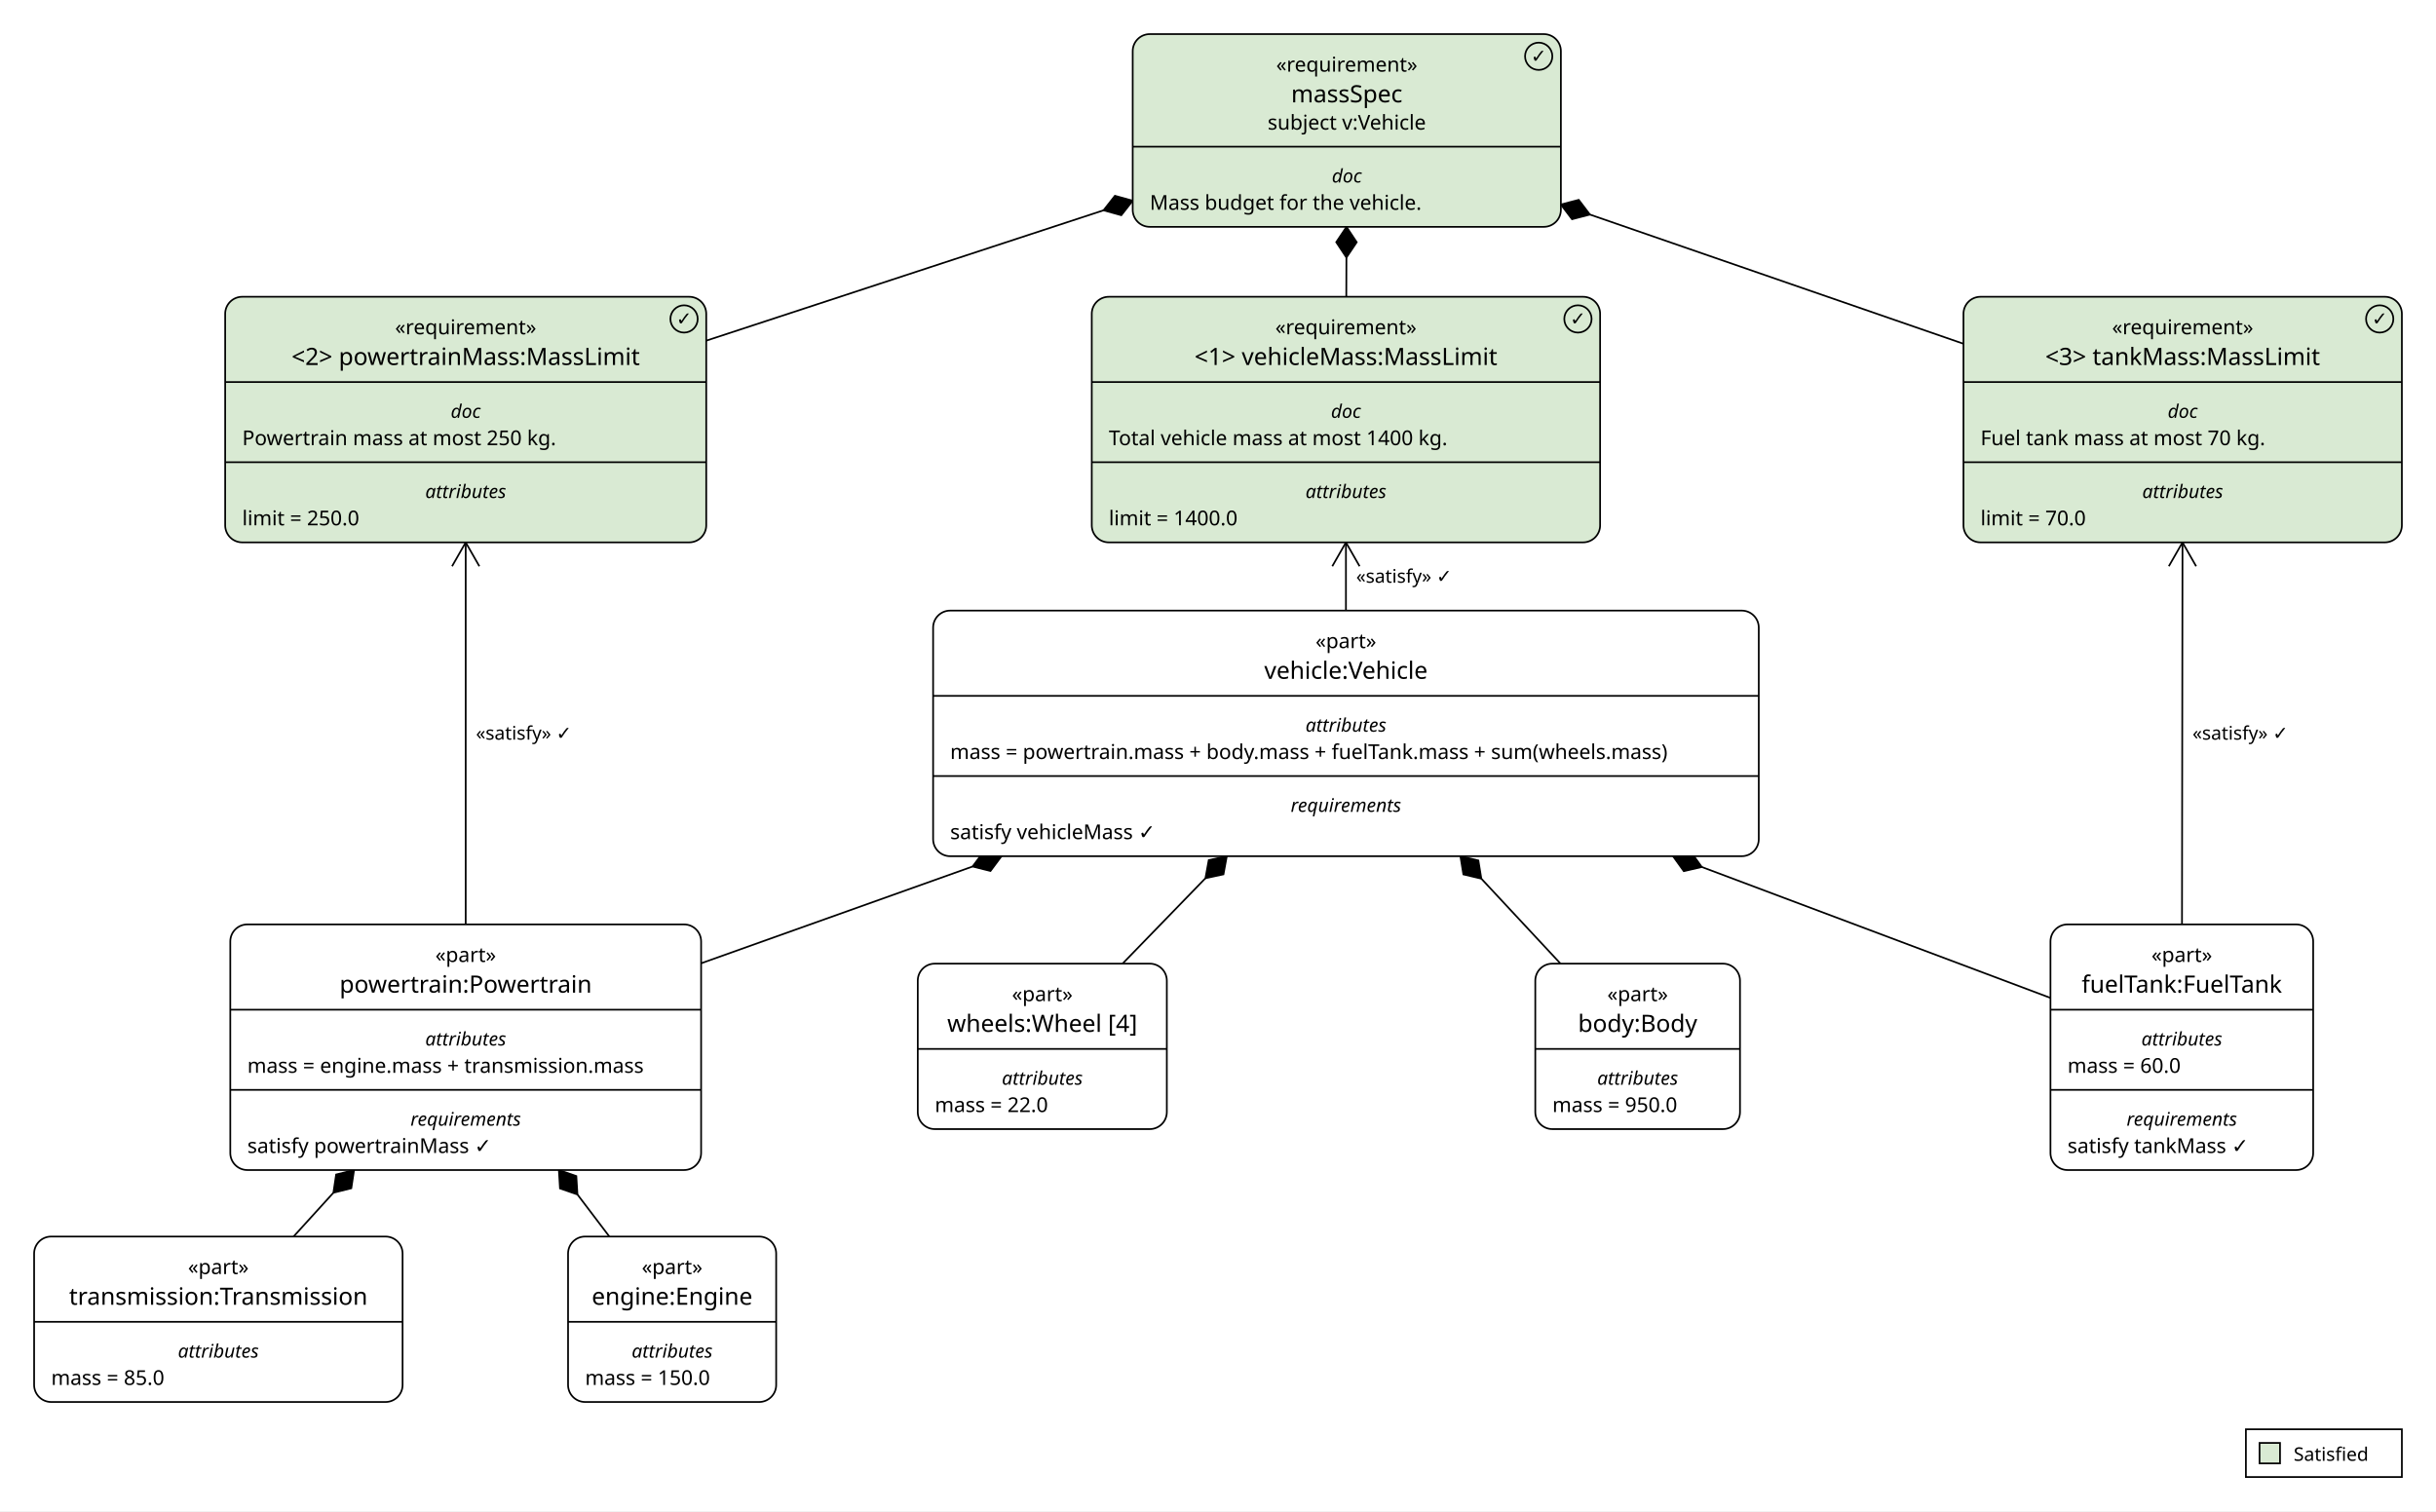
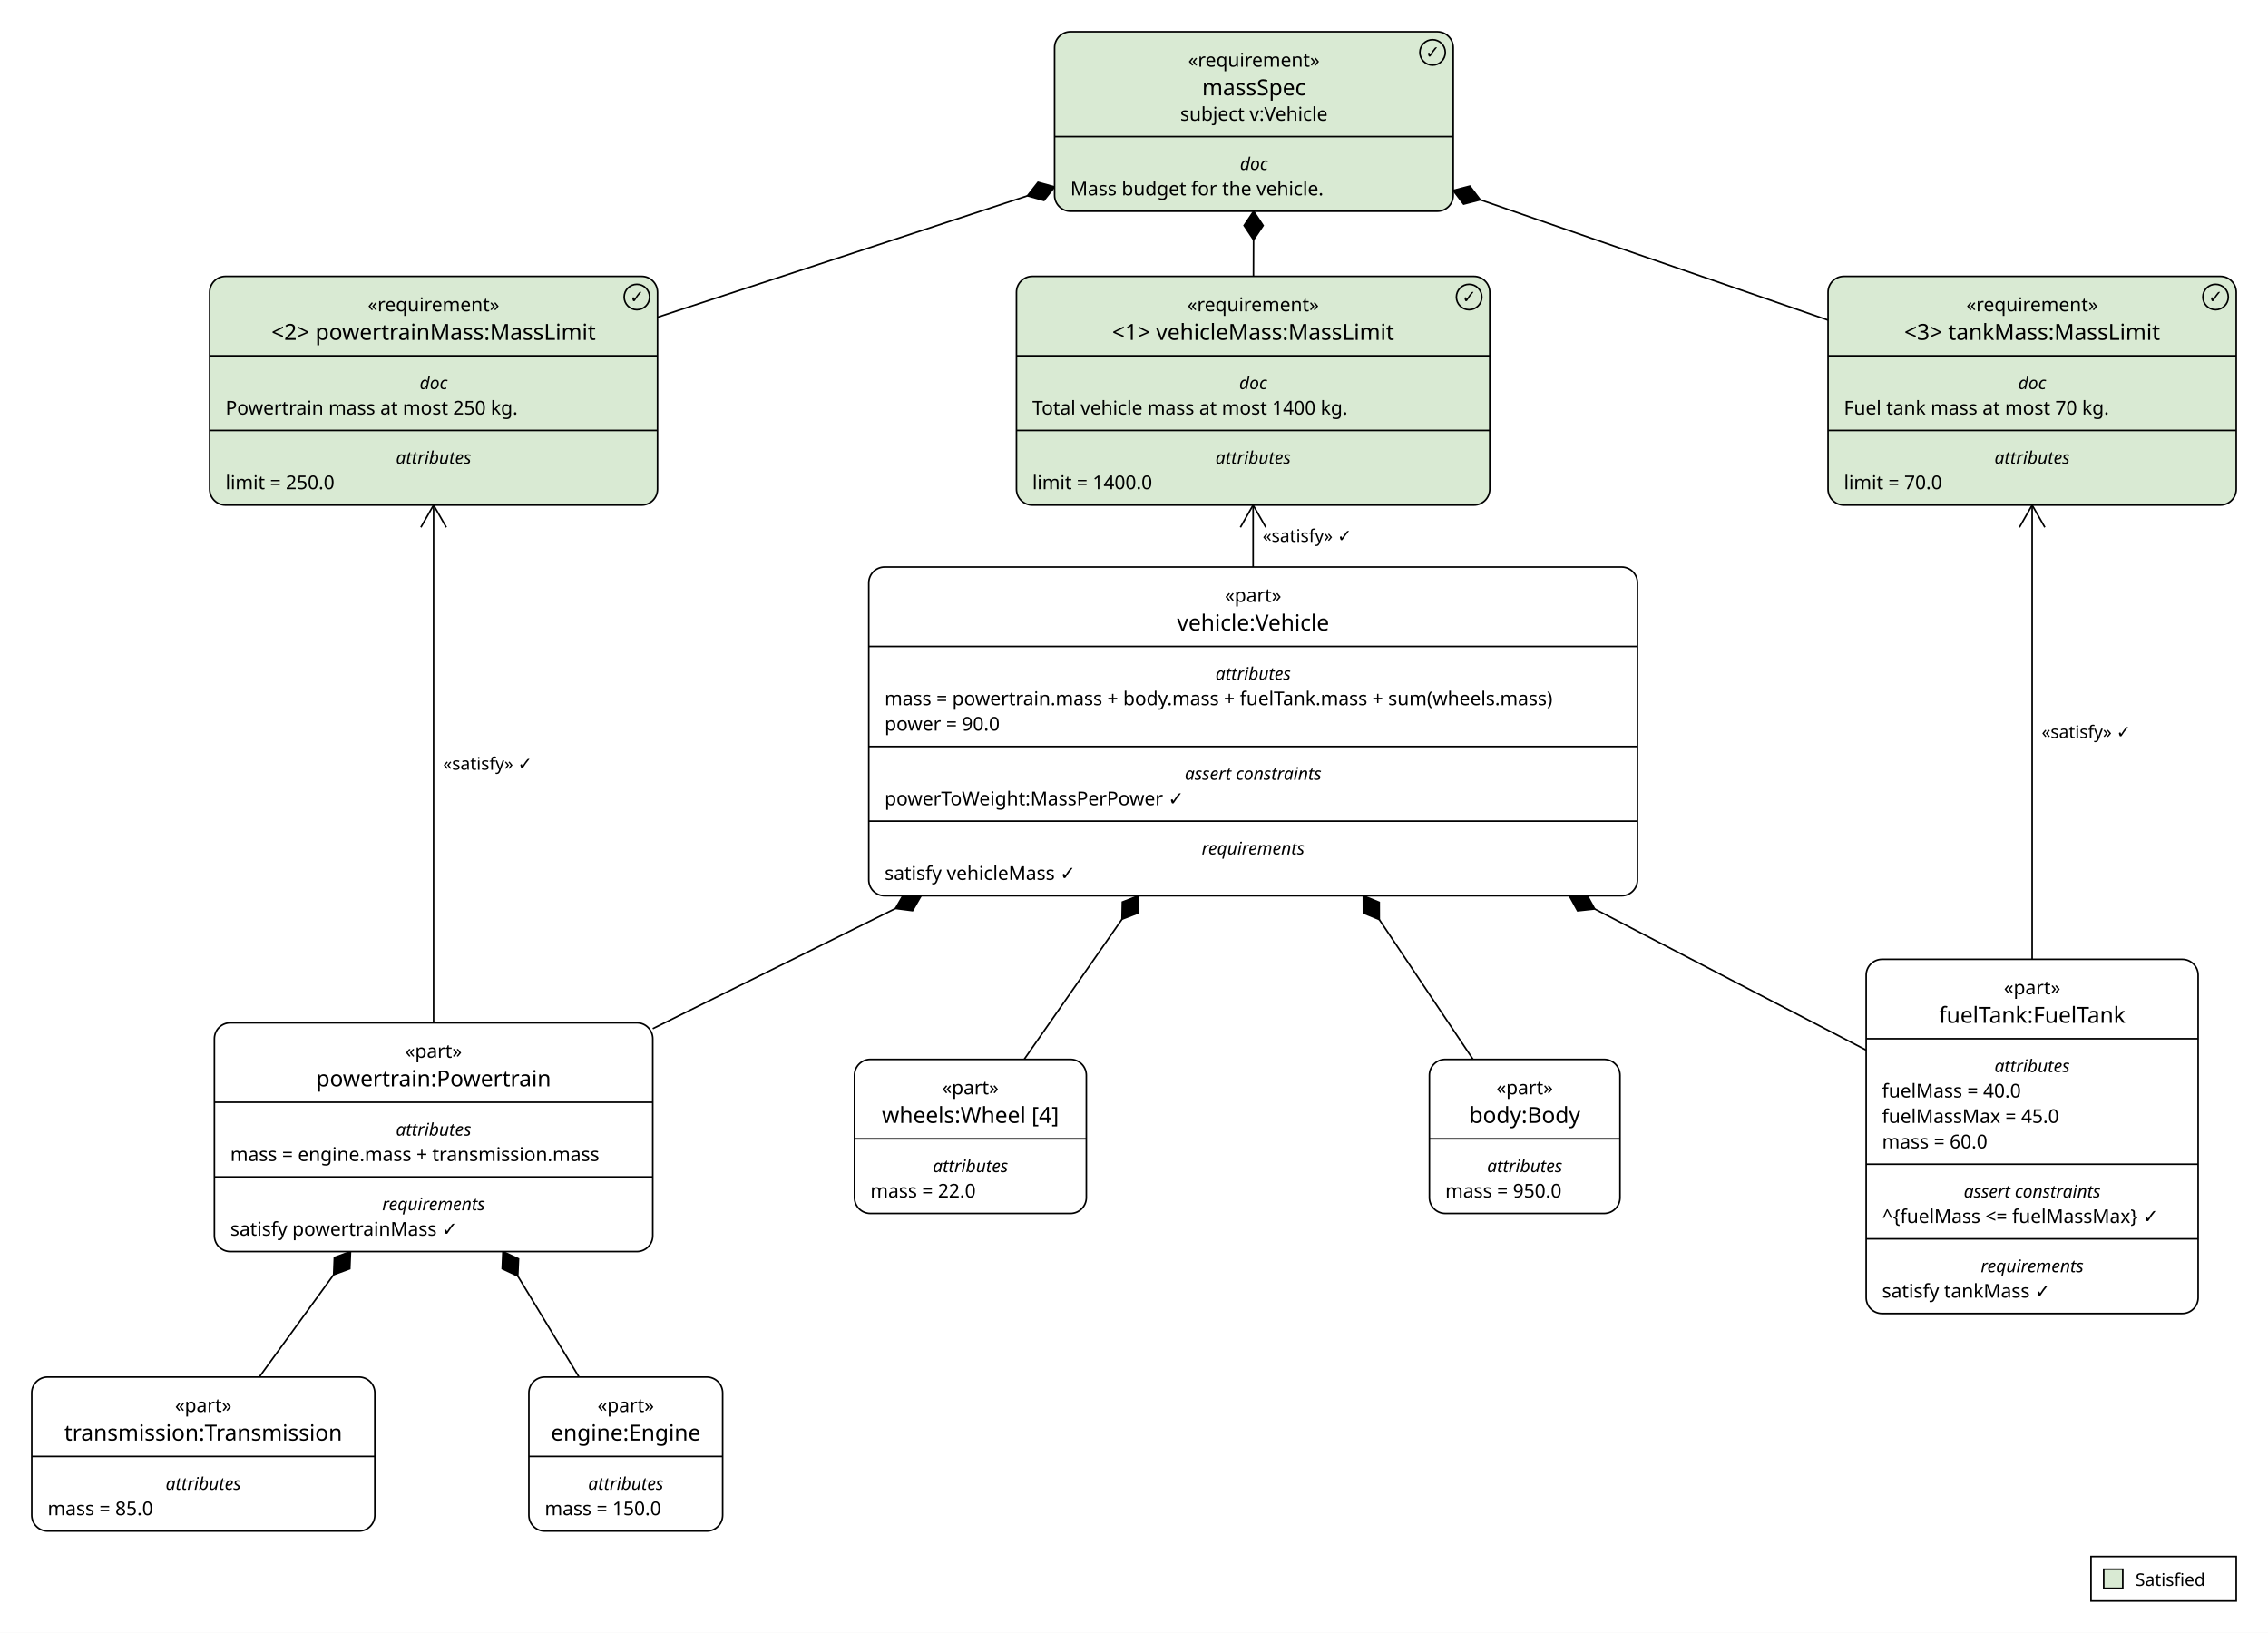
- <svg xmlns="http://www.w3.org/2000/svg" width="1428" height="886" viewBox="0 0 1428 886" font-family="sans-serif">
-   <rect x="0" y="0" width="1428" height="886" fill="#ffffff" />
+ <svg xmlns="http://www.w3.org/2000/svg" width="1428" height="1028" viewBox="0 0 1428 1028" font-family="sans-serif">
+   <rect x="0" y="0" width="1428" height="1028" fill="#ffffff" />
  <polyline points="646.9,123.3 414,199.73" fill="none" stroke="#000000" />
  <polygon points="664,117.69 653.58,114.79 646.9,123.3 657.32,126.19" fill="#000000" stroke="#000000" />
  <polyline points="932.01,125.8 1151,201.55" fill="none" stroke="#000000" />
  <polygon points="915,119.91 921.54,128.53 932.01,125.8 925.47,117.18" fill="#000000" stroke="#000000" />
  <polyline points="789.28,151 789.21,174" fill="none" stroke="#000000" />
  <polygon points="789.33,133 783.31,141.98 789.28,151 795.31,142.02" fill="#000000" stroke="#000000" />
-   <polyline points="868.37,515.17 914.8,565" fill="none" stroke="#000000" />
-   <polygon points="856.1,502 857.84,512.67 868.37,515.17 866.62,504.49" fill="#000000" stroke="#000000" />
-   <polyline points="997.59,508.33 1202,585.09" fill="none" stroke="#000000" />
-   <polygon points="980.74,502 987.06,510.78 997.59,508.33 991.27,499.55" fill="#000000" stroke="#000000" />
-   <polyline points="570.13,508.05 411,564.79" fill="none" stroke="#000000" />
-   <polygon points="587.09,502 576.59,499.37 570.13,508.05 580.63,510.67" fill="#000000" stroke="#000000" />
-   <polyline points="338.5,700.34 357.21,725" fill="none" stroke="#000000" />
-   <polygon points="327.62,686 328.28,696.8 338.5,700.34 337.84,689.54" fill="#000000" stroke="#000000" />
-   <polyline points="195.44,699.32 172.09,725" fill="none" stroke="#000000" />
-   <polygon points="207.55,686 197.05,688.62 195.44,699.32 205.93,696.7" fill="#000000" stroke="#000000" />
-   <polyline points="706.63,514.92 658.05,565" fill="none" stroke="#000000" />
-   <polygon points="719.16,502 708.58,504.28 706.63,514.92 717.2,512.64" fill="#000000" stroke="#000000" />
-   <polyline points="789,358 789,318" fill="none" stroke="#000000" />
+   <polyline points="868.43,578.95 927.48,667" fill="none" stroke="#000000" />
+   <polygon points="858.41,564 858.44,574.82 868.43,578.95 868.4,568.13" fill="#000000" stroke="#000000" />
+   <polyline points="1004.06,572.3 1175,661.17" fill="none" stroke="#000000" />
+   <polygon points="988.09,564 993.3,573.47 1004.06,572.3 998.84,562.83" fill="#000000" stroke="#000000" />
+   <polyline points="563.84,571.99 411,647.67" fill="none" stroke="#000000" />
+   <polygon points="579.97,564 569.25,562.62 563.84,571.99 574.57,573.37" fill="#000000" stroke="#000000" />
+   <polyline points="326,803.39 364.58,867" fill="none" stroke="#000000" />
+   <polygon points="316.67,788 316.21,798.81 326,803.39 326.47,792.58" fill="#000000" stroke="#000000" />
+   <polyline points="210.09,802.56 163.25,867" fill="none" stroke="#000000" />
+   <polygon points="220.67,788 210.52,791.75 210.09,802.56 220.23,798.81" fill="#000000" stroke="#000000" />
+   <polyline points="706.45,578.76 644.85,667" fill="none" stroke="#000000" />
+   <polygon points="716.75,564 706.68,567.95 706.45,578.76 716.52,574.81" fill="#000000" stroke="#000000" />
+   <polyline points="789,357 789,318" fill="none" stroke="#000000" />
  <polyline points="797,332 789,318 781,332" fill="none" stroke="#000000" />
-   <text x="795" y="341.67" text-anchor="start" font-size="11">«satisfy» ✓</text>
-   <polyline points="273,542 273,318" fill="none" stroke="#000000" />
+   <text x="795" y="341.17" text-anchor="start" font-size="11">«satisfy» ✓</text>
+   <polyline points="273,644 273,318" fill="none" stroke="#000000" />
  <polyline points="281,332 273,318 265,332" fill="none" stroke="#000000" />
-   <text x="279" y="433.67" text-anchor="start" font-size="11">«satisfy» ✓</text>
-   <polyline points="1279.1,542 1279.4,318" fill="none" stroke="#000000" />
-   <polyline points="1287.38,332.01 1279.4,318 1271.38,331.99" fill="none" stroke="#000000" />
-   <text x="1285.25" y="433.67" text-anchor="start" font-size="11">«satisfy» ✓</text>
+   <text x="279" y="484.67" text-anchor="start" font-size="11">«satisfy» ✓</text>
+   <polyline points="1279.5,604 1279.5,318" fill="none" stroke="#000000" />
+   <polyline points="1287.5,332 1279.5,318 1271.5,332" fill="none" stroke="#000000" />
+   <text x="1285.5" y="464.67" text-anchor="start" font-size="11">«satisfy» ✓</text>
  <rect x="664" y="20" width="251" height="113" rx="10" fill="#d9ead3" stroke="#000000" />
  <text x="789.5" y="42" text-anchor="middle" font-size="12">«requirement»</text>
  <text x="789.5" y="60" text-anchor="middle" font-size="14">massSpec</text>
  <text x="789.5" y="76" text-anchor="middle" font-size="12">subject v:Vehicle</text>
  <rect x="894" y="25" width="16" height="16" rx="8" fill="none" stroke="#000000" />
  <text x="902" y="36.67" text-anchor="middle" font-size="11">✓</text>
  <polyline points="664,86 915,86" fill="none" stroke="#000000" />
  <text x="789.5" y="107" text-anchor="middle" font-size="11" font-style="italic">doc</text>
  <text x="674" y="123" text-anchor="start" font-size="12">Mass budget for the vehicle.</text>
  <rect x="132" y="174" width="282" height="144" rx="10" fill="#d9ead3" stroke="#000000" />
  <text x="273" y="196" text-anchor="middle" font-size="12">«requirement»</text>
  <text x="273" y="214" text-anchor="middle" font-size="14">&lt;2&gt; powertrainMass:MassLimit</text>
  <rect x="393" y="179" width="16" height="16" rx="8" fill="none" stroke="#000000" />
  <text x="401" y="190.67" text-anchor="middle" font-size="11">✓</text>
  <polyline points="132,224 414,224" fill="none" stroke="#000000" />
  <text x="273" y="245" text-anchor="middle" font-size="11" font-style="italic">doc</text>
  <text x="142" y="261" text-anchor="start" font-size="12">Powertrain mass at most 250 kg.</text>
  <polyline points="132,271 414,271" fill="none" stroke="#000000" />
  <text x="273" y="292" text-anchor="middle" font-size="11" font-style="italic">attributes</text>
  <text x="142" y="308" text-anchor="start" font-size="12">limit = 250.0</text>
  <rect x="1151" y="174" width="257" height="144" rx="10" fill="#d9ead3" stroke="#000000" />
  <text x="1279.5" y="196" text-anchor="middle" font-size="12">«requirement»</text>
  <text x="1279.5" y="214" text-anchor="middle" font-size="14">&lt;3&gt; tankMass:MassLimit</text>
  <rect x="1387" y="179" width="16" height="16" rx="8" fill="none" stroke="#000000" />
  <text x="1395" y="190.67" text-anchor="middle" font-size="11">✓</text>
  <polyline points="1151,224 1408,224" fill="none" stroke="#000000" />
  <text x="1279.5" y="245" text-anchor="middle" font-size="11" font-style="italic">doc</text>
  <text x="1161" y="261" text-anchor="start" font-size="12">Fuel tank mass at most 70 kg.</text>
  <polyline points="1151,271 1408,271" fill="none" stroke="#000000" />
  <text x="1279.5" y="292" text-anchor="middle" font-size="11" font-style="italic">attributes</text>
  <text x="1161" y="308" text-anchor="start" font-size="12">limit = 70.0</text>
  <rect x="640" y="174" width="298" height="144" rx="10" fill="#d9ead3" stroke="#000000" />
  <text x="789" y="196" text-anchor="middle" font-size="12">«requirement»</text>
  <text x="789" y="214" text-anchor="middle" font-size="14">&lt;1&gt; vehicleMass:MassLimit</text>
  <rect x="917" y="179" width="16" height="16" rx="8" fill="none" stroke="#000000" />
  <text x="925" y="190.67" text-anchor="middle" font-size="11">✓</text>
  <polyline points="640,224 938,224" fill="none" stroke="#000000" />
  <text x="789" y="245" text-anchor="middle" font-size="11" font-style="italic">doc</text>
  <text x="650" y="261" text-anchor="start" font-size="12">Total vehicle mass at most 1400 kg.</text>
  <polyline points="640,271 938,271" fill="none" stroke="#000000" />
  <text x="789" y="292" text-anchor="middle" font-size="11" font-style="italic">attributes</text>
  <text x="650" y="308" text-anchor="start" font-size="12">limit = 1400.0</text>
-   <rect x="547" y="358" width="484" height="144" rx="10" fill="#ffffff" stroke="#000000" />
-   <text x="789" y="380" text-anchor="middle" font-size="12">«part»</text>
-   <text x="789" y="398" text-anchor="middle" font-size="14">vehicle:Vehicle</text>
-   <polyline points="547,408 1031,408" fill="none" stroke="#000000" />
-   <text x="789" y="429" text-anchor="middle" font-size="11" font-style="italic">attributes</text>
-   <text x="557" y="445" text-anchor="start" font-size="12">mass = powertrain.mass + body.mass + fuelTank.mass + sum(wheels.mass)</text>
-   <polyline points="547,455 1031,455" fill="none" stroke="#000000" />
-   <text x="789" y="476" text-anchor="middle" font-size="11" font-style="italic">requirements</text>
-   <text x="557" y="492" text-anchor="start" font-size="12">satisfy vehicleMass ✓</text>
-   <rect x="900" y="565" width="120" height="97" rx="10" fill="#ffffff" stroke="#000000" />
-   <text x="960" y="587" text-anchor="middle" font-size="12">«part»</text>
-   <text x="960" y="605" text-anchor="middle" font-size="14">body:Body</text>
-   <polyline points="900,615 1020,615" fill="none" stroke="#000000" />
-   <text x="960" y="636" text-anchor="middle" font-size="11" font-style="italic">attributes</text>
-   <text x="910" y="652" text-anchor="start" font-size="12">mass = 950.0</text>
-   <rect x="1202" y="542" width="154" height="144" rx="10" fill="#ffffff" stroke="#000000" />
-   <text x="1279" y="564" text-anchor="middle" font-size="12">«part»</text>
-   <text x="1279" y="582" text-anchor="middle" font-size="14">fuelTank:FuelTank</text>
-   <polyline points="1202,592 1356,592" fill="none" stroke="#000000" />
-   <text x="1279" y="613" text-anchor="middle" font-size="11" font-style="italic">attributes</text>
-   <text x="1212" y="629" text-anchor="start" font-size="12">mass = 60.0</text>
-   <polyline points="1202,639 1356,639" fill="none" stroke="#000000" />
-   <text x="1279" y="660" text-anchor="middle" font-size="11" font-style="italic">requirements</text>
-   <text x="1212" y="676" text-anchor="start" font-size="12">satisfy tankMass ✓</text>
-   <rect x="135" y="542" width="276" height="144" rx="10" fill="#ffffff" stroke="#000000" />
-   <text x="273" y="564" text-anchor="middle" font-size="12">«part»</text>
-   <text x="273" y="582" text-anchor="middle" font-size="14">powertrain:Powertrain</text>
-   <polyline points="135,592 411,592" fill="none" stroke="#000000" />
-   <text x="273" y="613" text-anchor="middle" font-size="11" font-style="italic">attributes</text>
-   <text x="145" y="629" text-anchor="start" font-size="12">mass = engine.mass + transmission.mass</text>
-   <polyline points="135,639 411,639" fill="none" stroke="#000000" />
-   <text x="273" y="660" text-anchor="middle" font-size="11" font-style="italic">requirements</text>
-   <text x="145" y="676" text-anchor="start" font-size="12">satisfy powertrainMass ✓</text>
-   <rect x="333" y="725" width="122" height="97" rx="10" fill="#ffffff" stroke="#000000" />
-   <text x="394" y="747" text-anchor="middle" font-size="12">«part»</text>
-   <text x="394" y="765" text-anchor="middle" font-size="14">engine:Engine</text>
-   <polyline points="333,775 455,775" fill="none" stroke="#000000" />
-   <text x="394" y="796" text-anchor="middle" font-size="11" font-style="italic">attributes</text>
-   <text x="343" y="812" text-anchor="start" font-size="12">mass = 150.0</text>
-   <rect x="20" y="725" width="216" height="97" rx="10" fill="#ffffff" stroke="#000000" />
-   <text x="128" y="747" text-anchor="middle" font-size="12">«part»</text>
-   <text x="128" y="765" text-anchor="middle" font-size="14">transmission:Transmission</text>
-   <polyline points="20,775 236,775" fill="none" stroke="#000000" />
-   <text x="128" y="796" text-anchor="middle" font-size="11" font-style="italic">attributes</text>
-   <text x="30" y="812" text-anchor="start" font-size="12">mass = 85.0</text>
-   <rect x="538" y="565" width="146" height="97" rx="10" fill="#ffffff" stroke="#000000" />
-   <text x="611" y="587" text-anchor="middle" font-size="12">«part»</text>
-   <text x="611" y="605" text-anchor="middle" font-size="14">wheels:Wheel [4]</text>
-   <polyline points="538,615 684,615" fill="none" stroke="#000000" />
-   <text x="611" y="636" text-anchor="middle" font-size="11" font-style="italic">attributes</text>
-   <text x="548" y="652" text-anchor="start" font-size="12">mass = 22.0</text>
-   <rect x="1316.56" y="838" width="91.44" height="28" fill="#ffffff" stroke="#000000" />
-   <rect x="1324.56" y="846" width="12" height="12" fill="#d9ead3" stroke="#000000" />
-   <text x="1344.56" y="856.5" text-anchor="start" font-size="11">Satisfied</text>
+   <rect x="547" y="357" width="484" height="207" rx="10" fill="#ffffff" stroke="#000000" />
+   <text x="789" y="379" text-anchor="middle" font-size="12">«part»</text>
+   <text x="789" y="397" text-anchor="middle" font-size="14">vehicle:Vehicle</text>
+   <polyline points="547,407 1031,407" fill="none" stroke="#000000" />
+   <text x="789" y="428" text-anchor="middle" font-size="11" font-style="italic">attributes</text>
+   <text x="557" y="444" text-anchor="start" font-size="12">mass = powertrain.mass + body.mass + fuelTank.mass + sum(wheels.mass)</text>
+   <text x="557" y="460" text-anchor="start" font-size="12">power = 90.0</text>
+   <polyline points="547,470 1031,470" fill="none" stroke="#000000" />
+   <text x="789" y="491" text-anchor="middle" font-size="11" font-style="italic">assert constraints</text>
+   <text x="557" y="507" text-anchor="start" font-size="12">powerToWeight:MassPerPower ✓</text>
+   <polyline points="547,517 1031,517" fill="none" stroke="#000000" />
+   <text x="789" y="538" text-anchor="middle" font-size="11" font-style="italic">requirements</text>
+   <text x="557" y="554" text-anchor="start" font-size="12">satisfy vehicleMass ✓</text>
+   <rect x="900" y="667" width="120" height="97" rx="10" fill="#ffffff" stroke="#000000" />
+   <text x="960" y="689" text-anchor="middle" font-size="12">«part»</text>
+   <text x="960" y="707" text-anchor="middle" font-size="14">body:Body</text>
+   <polyline points="900,717 1020,717" fill="none" stroke="#000000" />
+   <text x="960" y="738" text-anchor="middle" font-size="11" font-style="italic">attributes</text>
+   <text x="910" y="754" text-anchor="start" font-size="12">mass = 950.0</text>
+   <rect x="1175" y="604" width="209" height="223" rx="10" fill="#ffffff" stroke="#000000" />
+   <text x="1279.5" y="626" text-anchor="middle" font-size="12">«part»</text>
+   <text x="1279.5" y="644" text-anchor="middle" font-size="14">fuelTank:FuelTank</text>
+   <polyline points="1175,654 1384,654" fill="none" stroke="#000000" />
+   <text x="1279.5" y="675" text-anchor="middle" font-size="11" font-style="italic">attributes</text>
+   <text x="1185" y="691" text-anchor="start" font-size="12">fuelMass = 40.0</text>
+   <text x="1185" y="707" text-anchor="start" font-size="12">fuelMassMax = 45.0</text>
+   <text x="1185" y="723" text-anchor="start" font-size="12">mass = 60.0</text>
+   <polyline points="1175,733 1384,733" fill="none" stroke="#000000" />
+   <text x="1279.5" y="754" text-anchor="middle" font-size="11" font-style="italic">assert constraints</text>
+   <text x="1185" y="770" text-anchor="start" font-size="12">^{fuelMass &lt;= fuelMassMax} ✓</text>
+   <polyline points="1175,780 1384,780" fill="none" stroke="#000000" />
+   <text x="1279.5" y="801" text-anchor="middle" font-size="11" font-style="italic">requirements</text>
+   <text x="1185" y="817" text-anchor="start" font-size="12">satisfy tankMass ✓</text>
+   <rect x="135" y="644" width="276" height="144" rx="10" fill="#ffffff" stroke="#000000" />
+   <text x="273" y="666" text-anchor="middle" font-size="12">«part»</text>
+   <text x="273" y="684" text-anchor="middle" font-size="14">powertrain:Powertrain</text>
+   <polyline points="135,694 411,694" fill="none" stroke="#000000" />
+   <text x="273" y="715" text-anchor="middle" font-size="11" font-style="italic">attributes</text>
+   <text x="145" y="731" text-anchor="start" font-size="12">mass = engine.mass + transmission.mass</text>
+   <polyline points="135,741 411,741" fill="none" stroke="#000000" />
+   <text x="273" y="762" text-anchor="middle" font-size="11" font-style="italic">requirements</text>
+   <text x="145" y="778" text-anchor="start" font-size="12">satisfy powertrainMass ✓</text>
+   <rect x="333" y="867" width="122" height="97" rx="10" fill="#ffffff" stroke="#000000" />
+   <text x="394" y="889" text-anchor="middle" font-size="12">«part»</text>
+   <text x="394" y="907" text-anchor="middle" font-size="14">engine:Engine</text>
+   <polyline points="333,917 455,917" fill="none" stroke="#000000" />
+   <text x="394" y="938" text-anchor="middle" font-size="11" font-style="italic">attributes</text>
+   <text x="343" y="954" text-anchor="start" font-size="12">mass = 150.0</text>
+   <rect x="20" y="867" width="216" height="97" rx="10" fill="#ffffff" stroke="#000000" />
+   <text x="128" y="889" text-anchor="middle" font-size="12">«part»</text>
+   <text x="128" y="907" text-anchor="middle" font-size="14">transmission:Transmission</text>
+   <polyline points="20,917 236,917" fill="none" stroke="#000000" />
+   <text x="128" y="938" text-anchor="middle" font-size="11" font-style="italic">attributes</text>
+   <text x="30" y="954" text-anchor="start" font-size="12">mass = 85.0</text>
+   <rect x="538" y="667" width="146" height="97" rx="10" fill="#ffffff" stroke="#000000" />
+   <text x="611" y="689" text-anchor="middle" font-size="12">«part»</text>
+   <text x="611" y="707" text-anchor="middle" font-size="14">wheels:Wheel [4]</text>
+   <polyline points="538,717 684,717" fill="none" stroke="#000000" />
+   <text x="611" y="738" text-anchor="middle" font-size="11" font-style="italic">attributes</text>
+   <text x="548" y="754" text-anchor="start" font-size="12">mass = 22.0</text>
+   <rect x="1316.56" y="980" width="91.44" height="28" fill="#ffffff" stroke="#000000" />
+   <rect x="1324.56" y="988" width="12" height="12" fill="#d9ead3" stroke="#000000" />
+   <text x="1344.56" y="998.5" text-anchor="start" font-size="11">Satisfied</text>
</svg>
